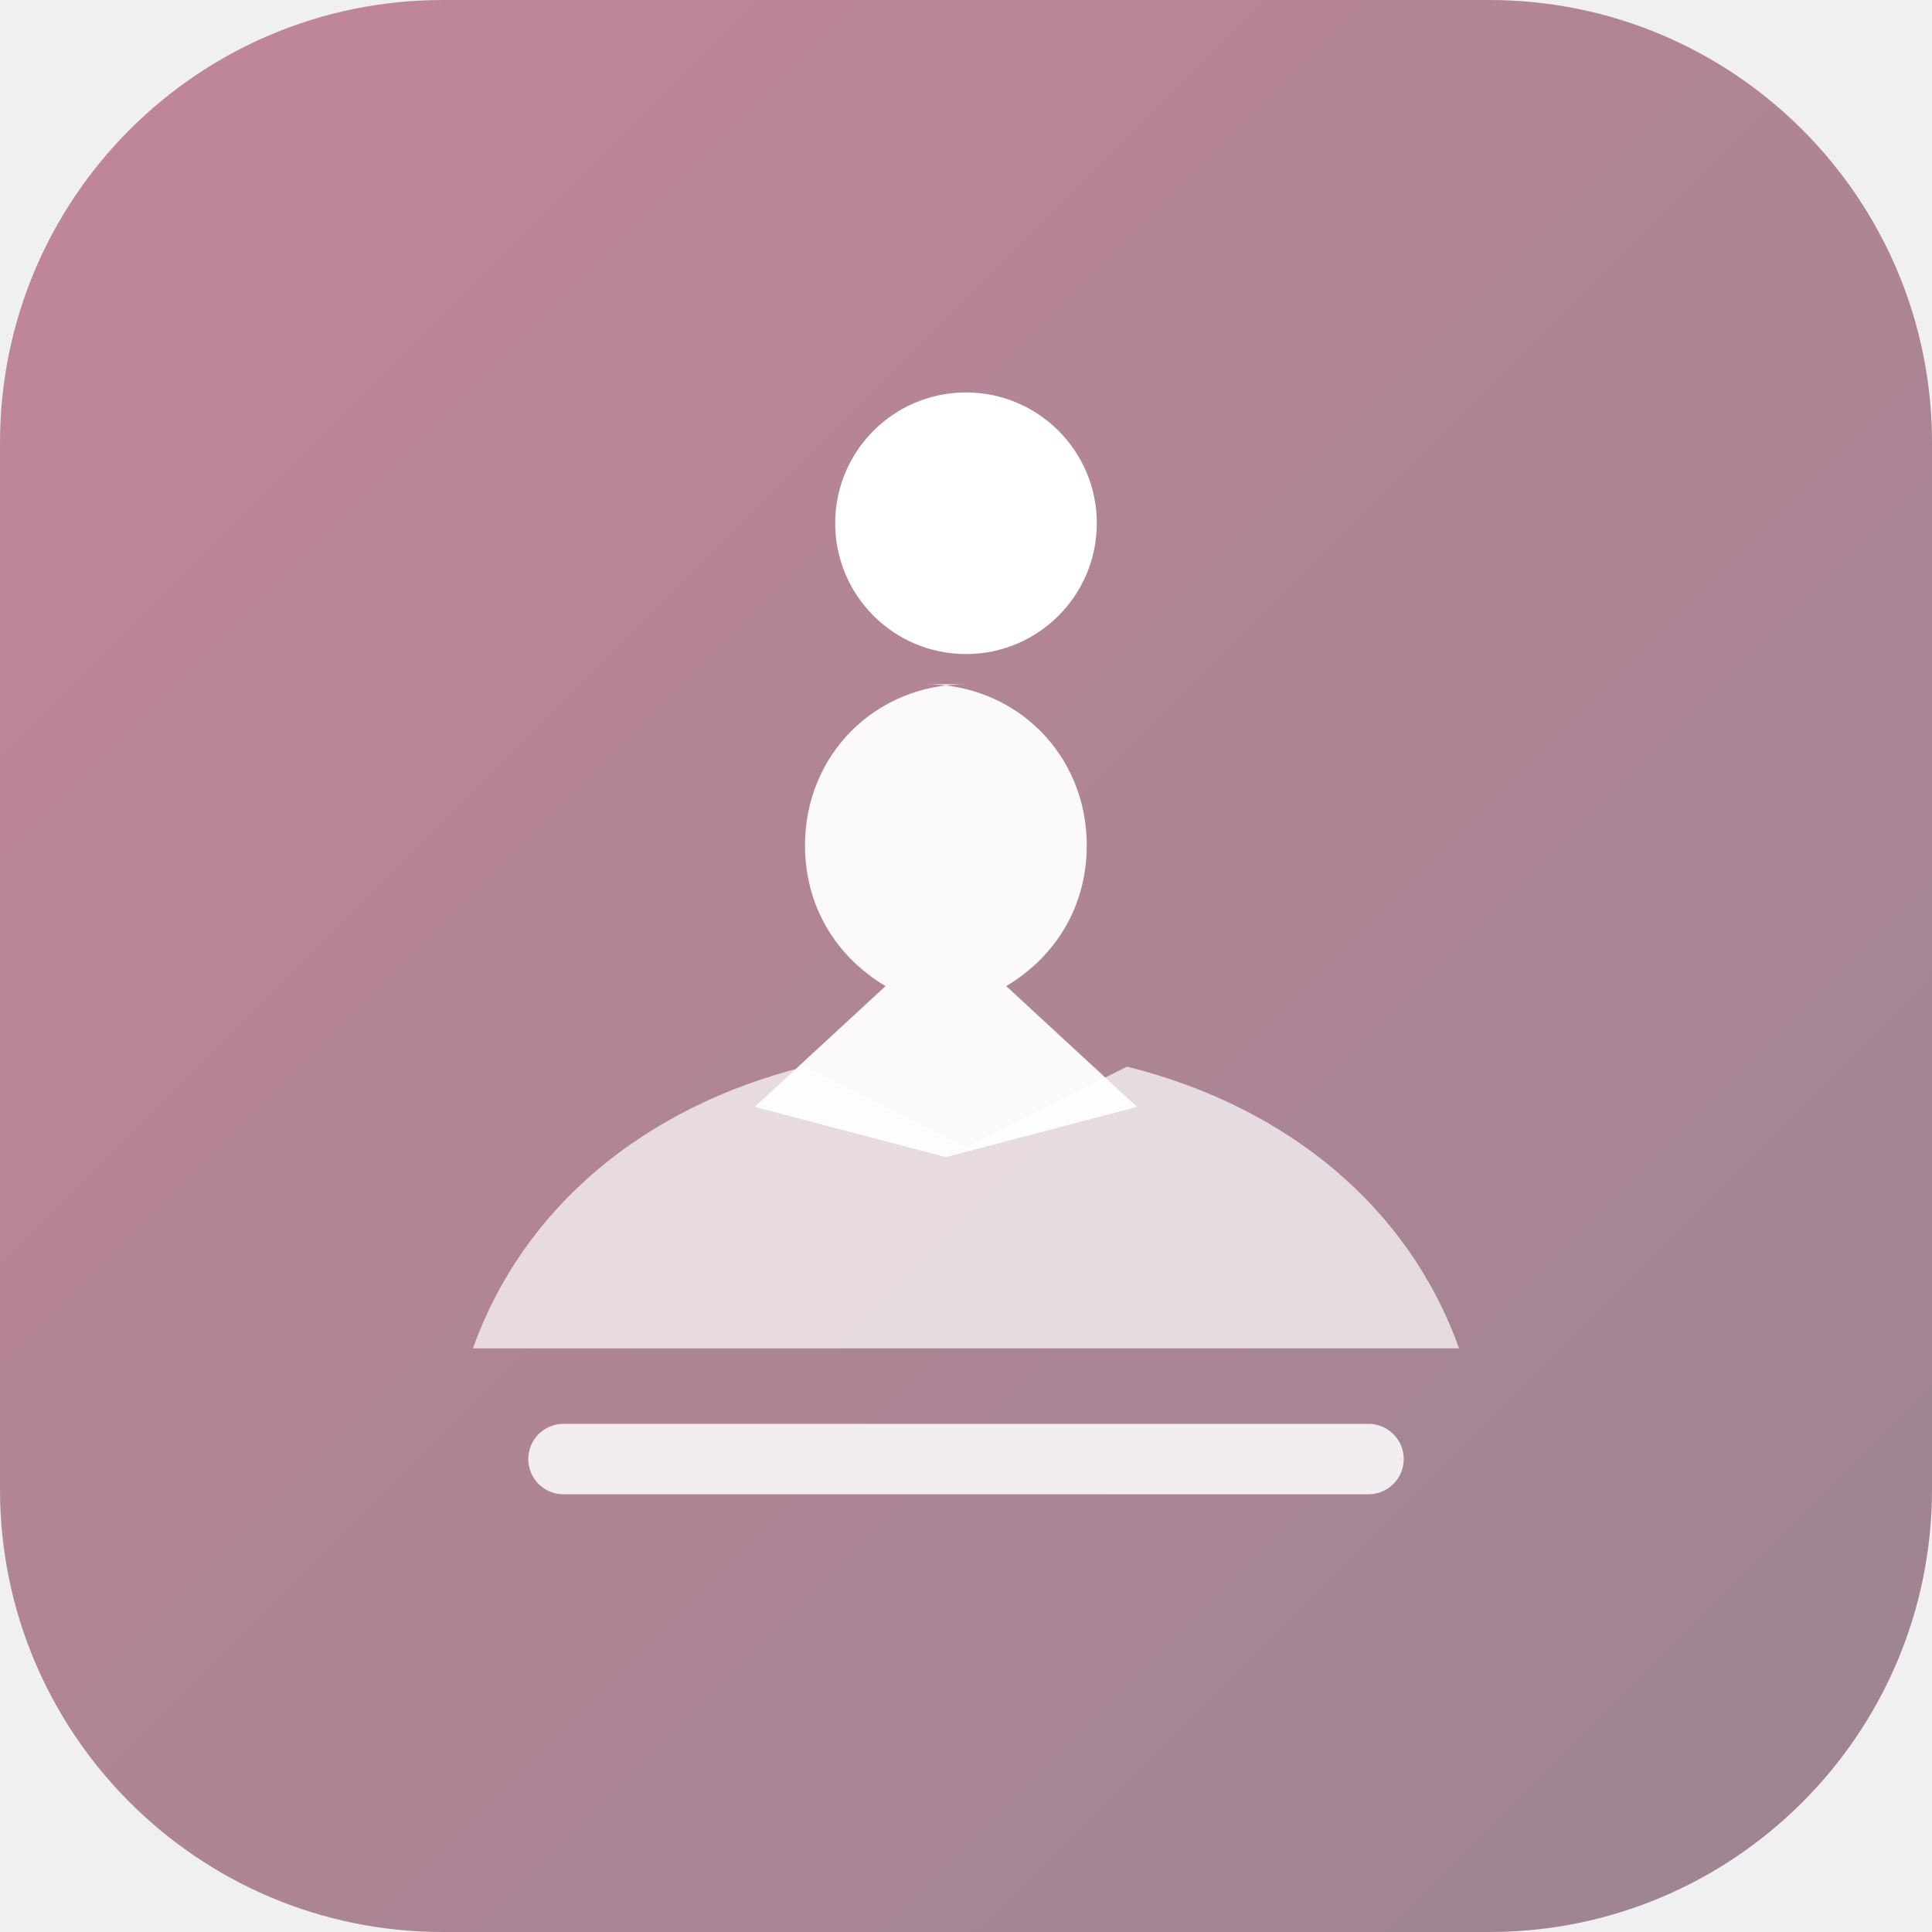
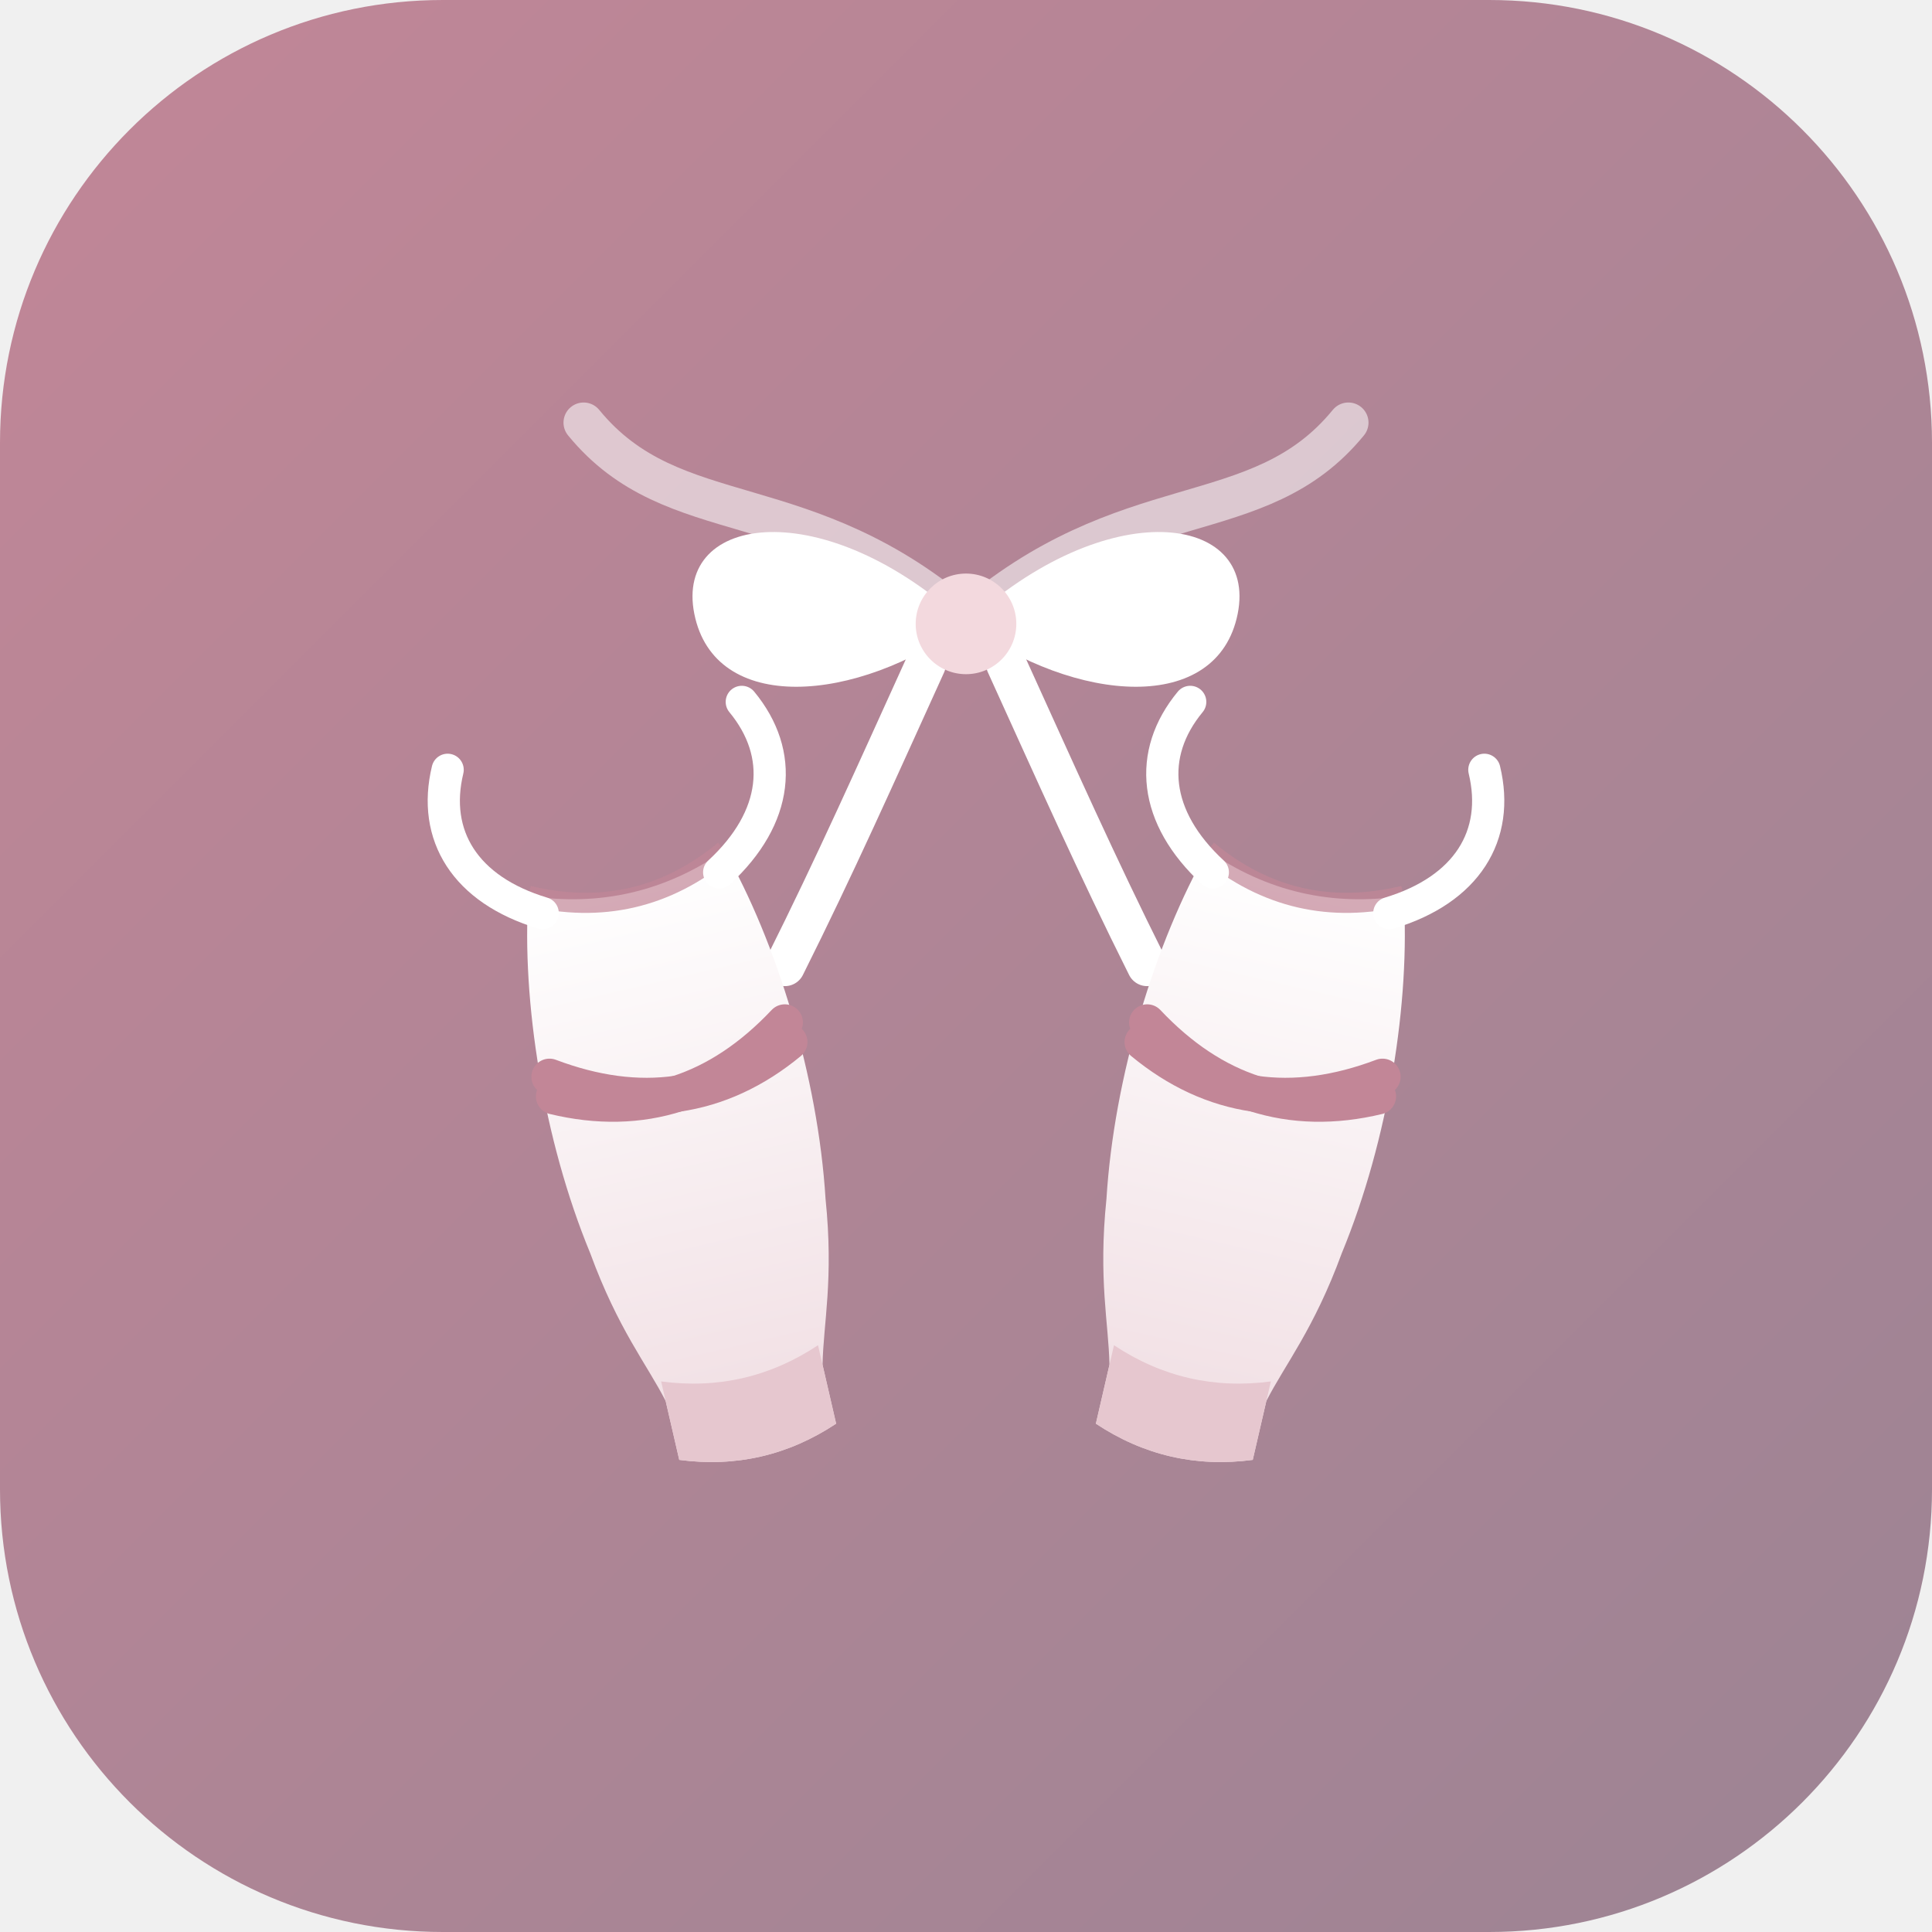
<svg xmlns="http://www.w3.org/2000/svg" viewBox="0 0 192 192">
  <defs>
    <linearGradient id="g" x1="0" y1="0" x2="1" y2="1">
      <stop offset="0" stop-color="#c28697" />
      <stop offset="1" stop-color="#9c8494" />
    </linearGradient>
+     <linearGradient id="shoe" x1="0" y1="0" x2="0" y2="1">
+       <stop offset="0" stop-color="#ffffff" />
+       <stop offset="1" stop-color="#f0dde2" />
+     </linearGradient>
  </defs>
  <rect width="192" height="192" rx="44" fill="url(#g)" />
-   <g fill="#fff">
-     <circle cx="96" cy="52" r="13" />
-     <path d="M96 68c-9 0-16 7-16 16 0 6 3 11 8 14l-13 12 19 5 19-5-13-12c5-3 8-8 8-14 0-9-7-16-16-16z" opacity=".95" />
-     <path d="M80 106c-16 4-28 14-33 28h98c-5-14-17-24-33-28l-16 8-16-8z" opacity=".7" />
+   <g transform="translate(16 16)">
+     <g fill="#fff">
+       <path d="M80 46 C66 33 51 35 53 45 C55 55 69 54 80 46 Z" />
+       <path d="M80 46 C94 33 109 35 107 45 C105 55 91 54 80 46 Z" />
+     </g>
+     <path d="M76 50 C71 61 67 70 62 80" stroke="#fff" stroke-width="4" stroke-linecap="round" fill="none" />
+     <path d="M84 50 C89 61 93 70 98 80" stroke="#fff" stroke-width="4" stroke-linecap="round" fill="none" />
+     <path d="M80 46 C64 32 51 37 42 26" stroke="#fff" stroke-width="4" stroke-linecap="round" fill="none" opacity=".55" />
+     <path d="M80 46 C96 32 109 37 118 26" stroke="#fff" stroke-width="4" stroke-linecap="round" fill="none" opacity=".55" />
+     <circle cx="80" cy="46" r="5" fill="#f3d9de" />
+     <g transform="translate(53 100) rotate(-13)">
+       <path d="M-10 -30 C-13 -20 -14 -6 -12 6 C-11 14 -9 18 -8 22 L-8 28 Q0 31 8 28 L8 22 C9 18 11 14 12 6 C14 -6 13 -20 10 -30 Q0 -26 -10 -30 Z" fill="url(#shoe)" />
+       <path d="M-8 20 Q0 23 8 20 L8 28 Q0 31 -8 28 Z" fill="#e6c7cf" />
+       <path d="M-10 -30 Q0 -25 10 -30" stroke="#c28697" stroke-width="2" fill="none" opacity=".7" />
+       <path d="M-12 -12 Q0 -4 12 -10" stroke="#c28697" stroke-width="3.6" stroke-linecap="round" fill="none" />
+       <path d="M12 -12 Q0 -4 -12 -10" stroke="#c28697" stroke-width="3.6" stroke-linecap="round" fill="none" />
+       <path d="M-9 -28 C-16 -32 -18 -38 -15 -44" stroke="#fff" stroke-width="3.2" stroke-linecap="round" fill="none" />
+       <path d="M9 -28 C16 -32 18 -38 15 -44" stroke="#fff" stroke-width="3.2" stroke-linecap="round" fill="none" />
+     </g>
+     <g transform="translate(107 100) rotate(13)">
+       <path d="M-10 -30 C-13 -20 -14 -6 -12 6 C-11 14 -9 18 -8 22 L-8 28 Q0 31 8 28 L8 22 C9 18 11 14 12 6 C14 -6 13 -20 10 -30 Q0 -26 -10 -30 Z" fill="url(#shoe)" />
+       <path d="M-8 20 Q0 23 8 20 L8 28 Q0 31 -8 28 Z" fill="#e6c7cf" />
+       <path d="M-10 -30 Q0 -25 10 -30" stroke="#c28697" stroke-width="2" fill="none" opacity=".7" />
+       <path d="M-12 -12 Q0 -4 12 -10" stroke="#c28697" stroke-width="3.6" stroke-linecap="round" fill="none" />
+       <path d="M12 -12 Q0 -4 -12 -10" stroke="#c28697" stroke-width="3.6" stroke-linecap="round" fill="none" />
+       <path d="M-9 -28 C-16 -32 -18 -38 -15 -44" stroke="#fff" stroke-width="3.2" stroke-linecap="round" fill="none" />
+       <path d="M9 -28 C16 -32 18 -38 15 -44" stroke="#fff" stroke-width="3.2" stroke-linecap="round" fill="none" />
+     </g>
  </g>
-   <path d="M56 145h80" stroke="#fff" stroke-width="7" stroke-linecap="round" opacity=".85" />
</svg>
